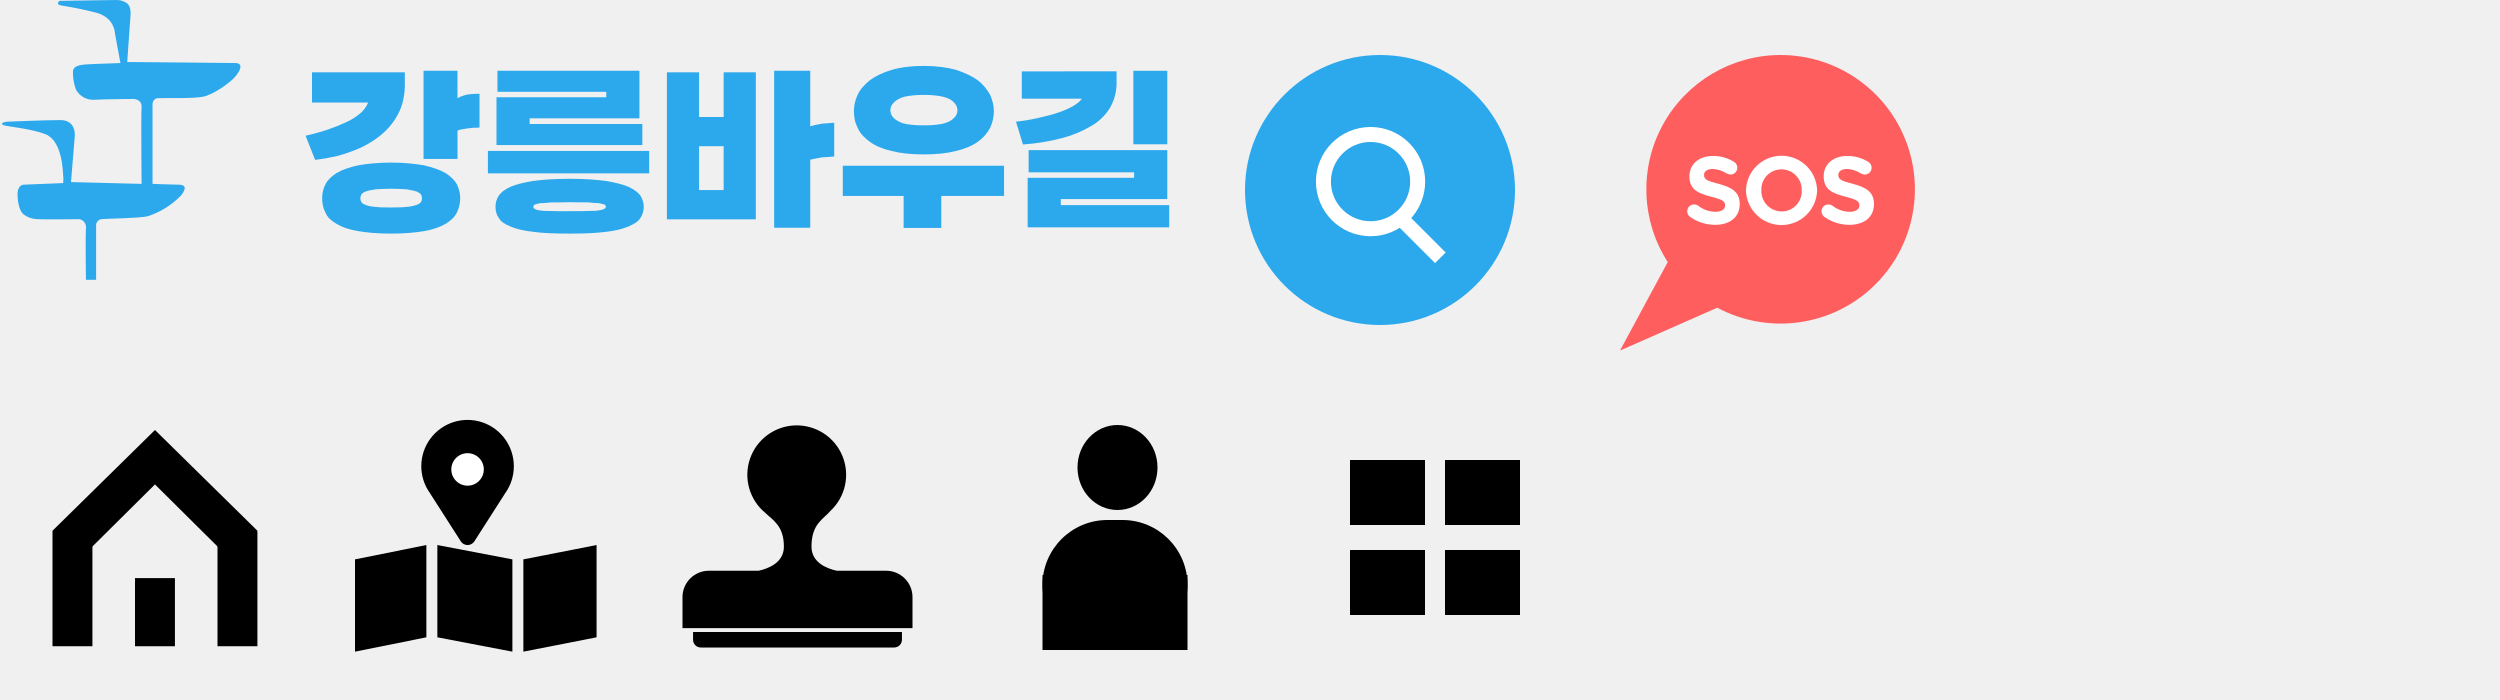
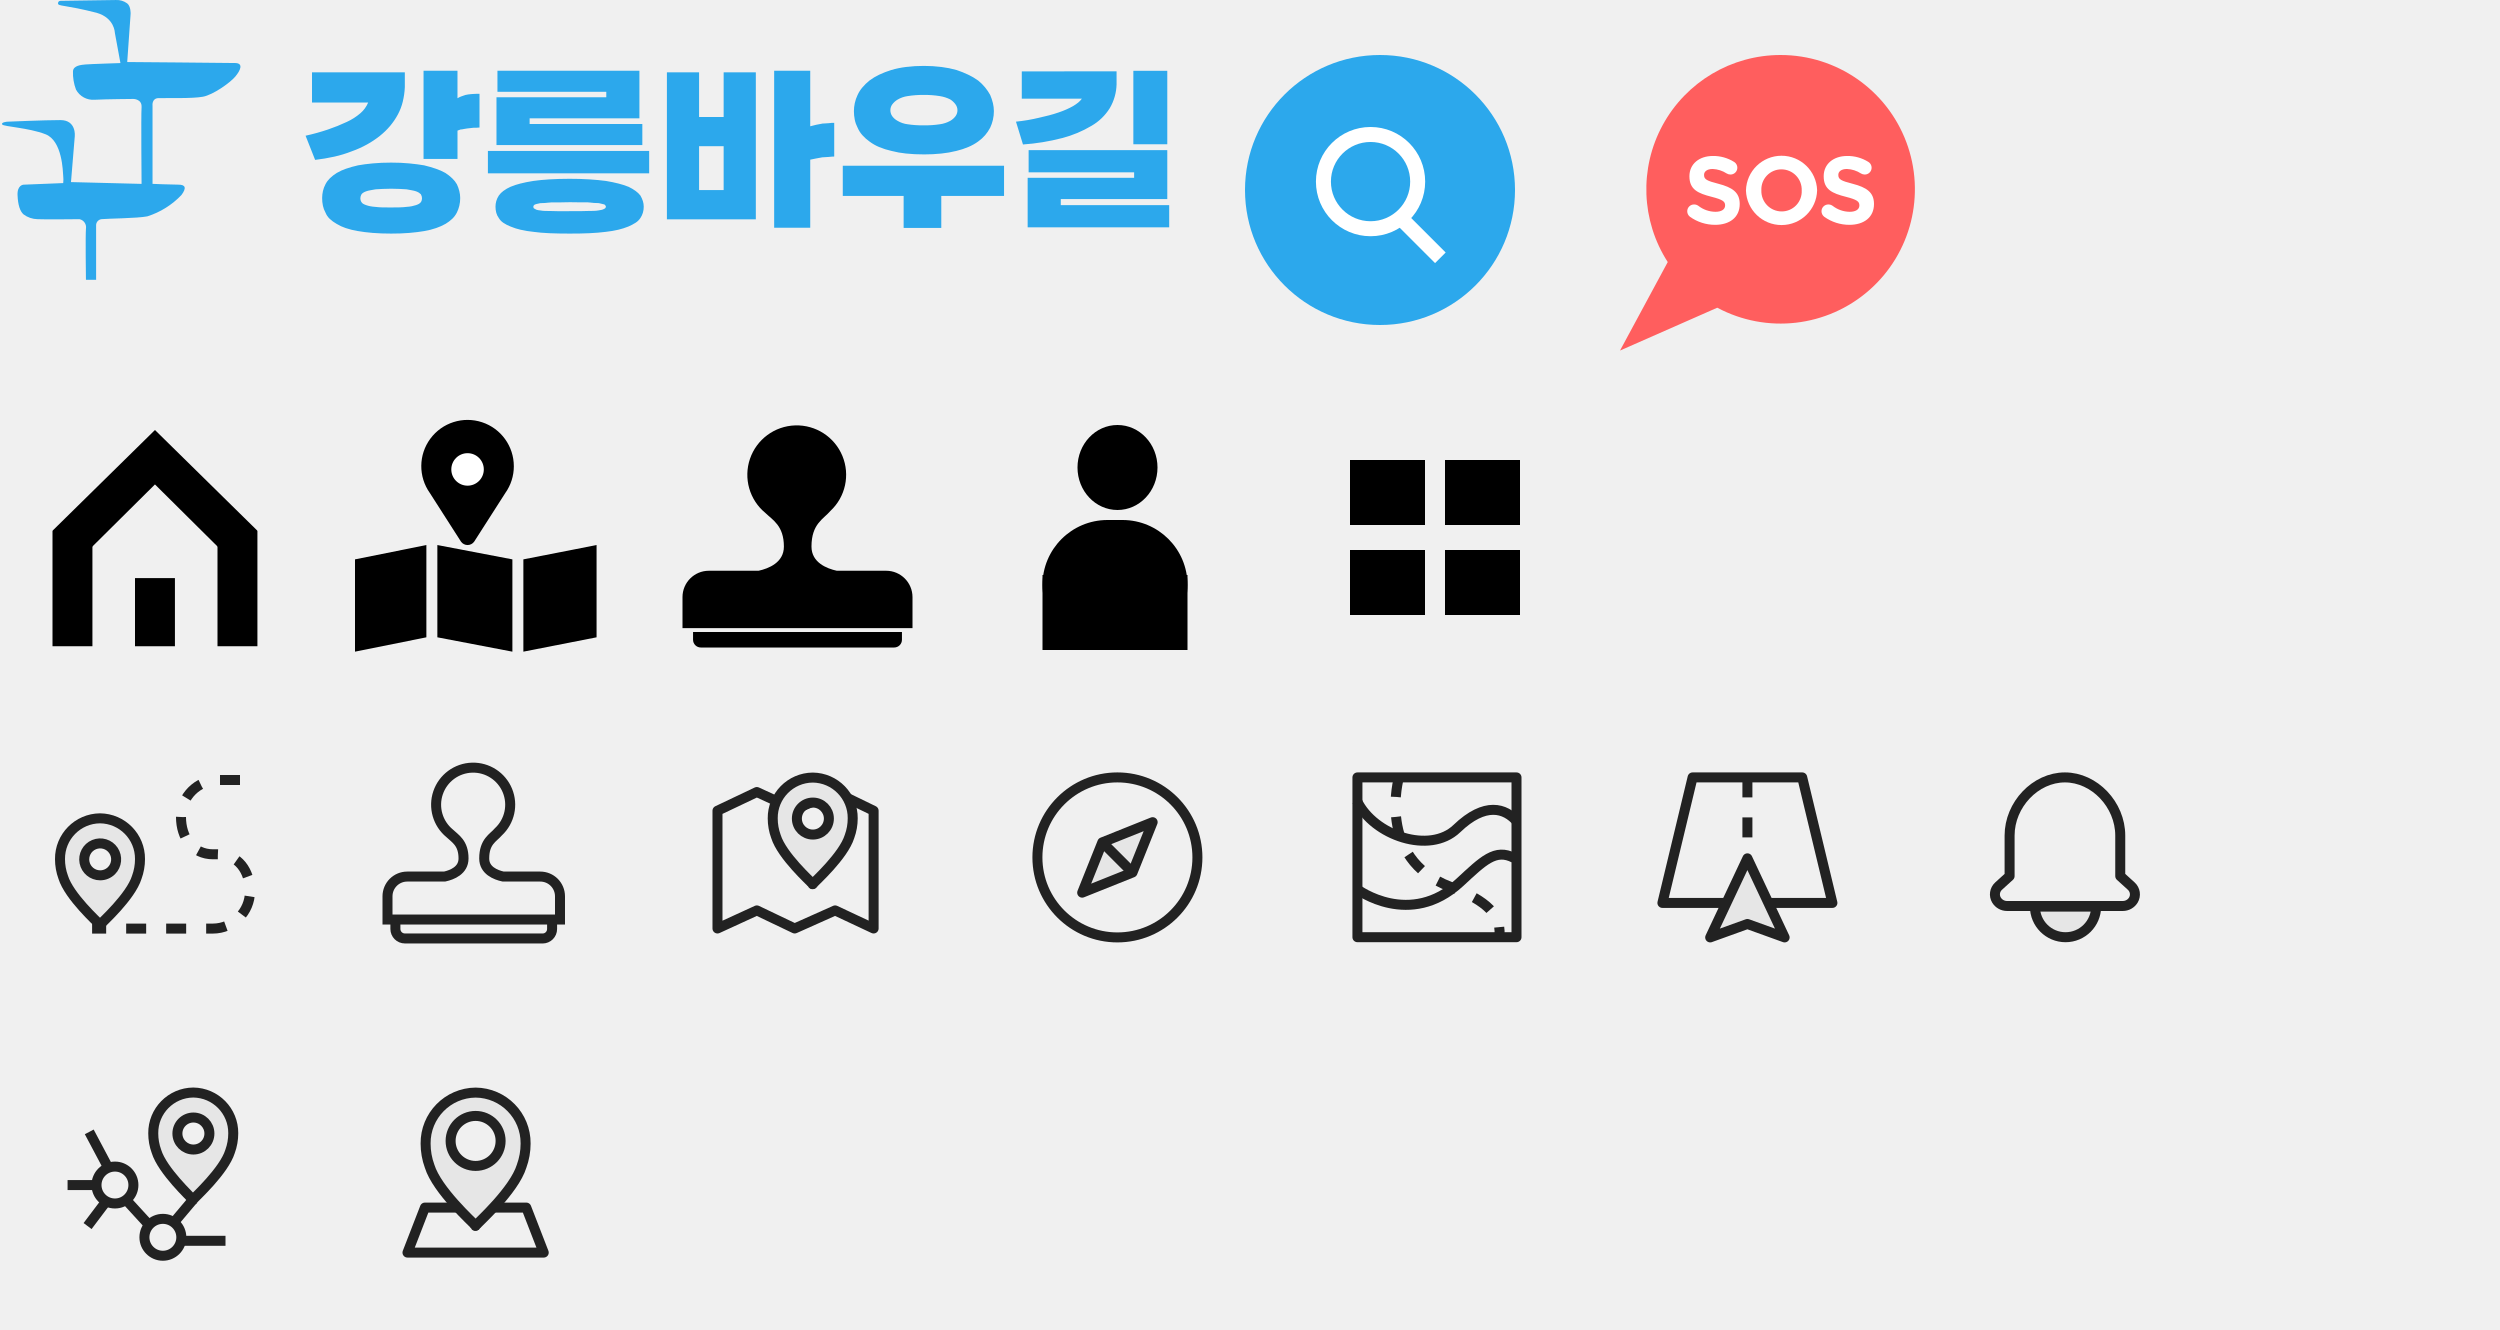
- <svg xmlns="http://www.w3.org/2000/svg" width="500" height="140" viewBox="0 0 500 140">
+ <svg xmlns="http://www.w3.org/2000/svg" width="500" height="266" viewBox="0 0 500 266">
  <defs>
-     <style>.a,.d{fill:none;}.b{fill:#fff;}.c{fill:#2ca8ec;}.d{stroke:#fff;stroke-width:3px;}.e{fill:#ff5e5e;}.f{stroke:none;}</style>
+     <clipPath id="a">
+       <rect width="29.25" height="34" fill="none" />
+     </clipPath>
+     <clipPath id="b">
+       <rect width="34.135" height="34.644" fill="none" />
+     </clipPath>
+     <clipPath id="c">
+       <rect width="36" height="34" fill="none" />
+     </clipPath>
+     <clipPath id="e">
+       <rect width="33.814" height="33.955" fill="none" />
+     </clipPath>
+     <clipPath id="f">
+       <rect width="40" height="31.718" fill="none" />
+     </clipPath>
+     <clipPath id="g">
+       <rect width="33.226" height="32.182" fill="none" />
+     </clipPath>
+     <clipPath id="h">
+       <rect width="34" height="34" fill="none" />
+     </clipPath>
  </defs>
-   <rect class="a" width="500" height="140" />
+   <rect width="500" height="140" fill="none" />
  <g transform="translate(-2)">
    <g transform="translate(73 84)">
      <path d="M23.155,164.668a9.254,9.254,0,1,0-16.8,5.34l6.236,9.739a1.617,1.617,0,0,0,2.629,0l6.236-9.739a9.2,9.2,0,0,0,1.7-5.34Z" transform="translate(8.611 -155.414)" />
-       <path class="b" d="M17.885,165.068a3.25,3.25,0,1,1-3.25-3.25A3.25,3.25,0,0,1,17.885,165.068Z" transform="translate(7.877 -155.183)" />
+       <path d="M17.885,165.068a3.25,3.25,0,1,1-3.25-3.25A3.25,3.25,0,0,1,17.885,165.068Z" transform="translate(7.877 -155.183)" fill="#fff" />
      <path d="M0-1.8,14.275-4.667V13.788L0,16.659Z" transform="translate(0 29.674)" />
      <path d="M15.007-1.8,0-4.667V13.788l15.007,2.871Z" transform="translate(16.471 29.674)" />
      <path d="M0-1.8,14.64-4.667V13.788L0,16.659Z" transform="translate(33.674 29.674)" />
    </g>
-     <rect class="a" width="62" height="62" transform="translate(66 76)" />
+     <rect width="62" height="62" transform="translate(66 76)" fill="none" />
  </g>
  <g transform="translate(10.5 86)">
    <path d="M7.321,23.955h0L0,20.146,20.492,0,40.983,20.146l-7.321,3.808L20.492,10.885,7.322,23.954Z" />
    <rect width="7.984" height="23.056" transform="translate(32.999 20.192)" />
    <rect width="7.984" height="13.628" transform="translate(16.5 29.621)" />
    <rect width="7.984" height="23.056" transform="translate(0 20.192)" />
  </g>
-   <rect class="a" width="62" height="62" transform="translate(0 76)" />
+   <rect width="62" height="62" transform="translate(0 76)" fill="none" />
  <g transform="translate(-5)">
    <g transform="translate(10728 1609)">
      <rect width="15" height="13" transform="translate(-10453 -1517)" />
      <rect width="15" height="13" transform="translate(-10453 -1499)" />
      <rect width="15" height="13" transform="translate(-10434 -1517)" />
      <rect width="15" height="13" transform="translate(-10434 -1499)" />
    </g>
-     <rect class="a" width="62" height="62" transform="translate(261 76)" />
+     <rect width="62" height="62" transform="translate(261 76)" fill="none" />
  </g>
  <g transform="translate(-3)">
    <g transform="translate(210.847 84.961)">
      <ellipse cx="8" cy="8.5" rx="8" ry="8.5" transform="translate(7.653 0.039)" />
      <rect width="29" height="26" rx="13" transform="translate(0.653 19.039)" />
      <rect width="29" height="15" transform="translate(0.653 30.039)" />
    </g>
-     <rect class="a" width="62" height="62" transform="translate(195 76)" />
+     <rect width="62" height="62" transform="translate(195 76)" fill="none" />
  </g>
  <g transform="translate(-377 -31)">
    <g transform="translate(625.807 42.018)">
-       <circle class="c" cx="27" cy="27" r="27" transform="translate(0.194 -0.018)" />
+       <circle cx="27" cy="27" r="27" transform="translate(0.194 -0.018)" fill="#2ca8ec" />
      <g transform="translate(14.378 14.378)">
-         <g class="d" transform="translate(0 0)">
-           <circle class="f" cx="10.925" cy="10.925" r="10.925" />
-           <circle class="a" cx="10.925" cy="10.925" r="9.425" />
+         <g transform="translate(0 0)" fill="none" stroke="#fff" stroke-width="3">
+           <circle cx="10.925" cy="10.925" r="10.925" stroke="none" />
+           <circle cx="10.925" cy="10.925" r="9.425" fill="none" />
        </g>
-         <path class="d" d="M-86.5-280.667l8.5,8.5" transform="translate(102.888 298.332)" />
+         <path d="M-86.5-280.667l8.5,8.5" transform="translate(102.888 298.332)" fill="none" stroke="#fff" stroke-width="3" />
      </g>
    </g>
-     <rect class="a" width="76" height="76" transform="translate(615 31)" />
+     <rect width="76" height="76" transform="translate(615 31)" fill="none" />
  </g>
  <g transform="translate(-219 -31)">
    <g transform="translate(543 42)">
-       <path class="e" d="M32.123,163.427A26.86,26.86,0,0,0,9.549,204.838L0,222.539l19.453-8.57a26.858,26.858,0,1,0,12.67-50.541" transform="translate(0 -163.427)" />
-       <path class="b" d="M131.842,361.728a1.375,1.375,0,0,1-.555-1.109,1.355,1.355,0,0,1,1.377-1.358,1.417,1.417,0,0,1,.842.268,5.646,5.646,0,0,0,3.424,1.2c1.2,0,1.932-.478,1.932-1.262v-.038c0-.746-.459-1.128-2.7-1.7-2.7-.689-4.437-1.435-4.437-4.093V353.6c0-2.429,1.951-4.036,4.686-4.036a7.772,7.772,0,0,1,4.246,1.186,1.363,1.363,0,0,1-.727,2.525,1.414,1.414,0,0,1-.746-.21,5.571,5.571,0,0,0-2.812-.9c-1.129,0-1.721.517-1.721,1.167v.038c0,.88.574,1.167,2.888,1.76,2.716.708,4.246,1.683,4.246,4.017v.038c0,2.659-2.027,4.151-4.916,4.151a8.642,8.642,0,0,1-5.03-1.607" transform="translate(-117.841 -329.369)" />
-       <path class="b" d="M205.255,356.285v-.038a7.118,7.118,0,0,1,14.23-.038v.038a7.118,7.118,0,0,1-14.23.038m11.151,0v-.038a4.067,4.067,0,0,0-4.055-4.208,4,4,0,0,0-4.017,4.169v.038a4.068,4.068,0,0,0,4.055,4.208,4,4,0,0,0,4.017-4.17" transform="translate(-180.062 -329.167)" />
-       <path class="b" d="M300.935,361.728a1.375,1.375,0,0,1-.555-1.109,1.355,1.355,0,0,1,1.377-1.358,1.417,1.417,0,0,1,.842.268,5.646,5.646,0,0,0,3.424,1.2c1.2,0,1.932-.478,1.932-1.262v-.038c0-.746-.459-1.128-2.7-1.7-2.7-.689-4.437-1.435-4.437-4.093V353.6c0-2.429,1.951-4.036,4.686-4.036a7.773,7.773,0,0,1,4.246,1.186,1.363,1.363,0,0,1-.727,2.525,1.414,1.414,0,0,1-.746-.21,5.571,5.571,0,0,0-2.812-.9c-1.128,0-1.721.517-1.721,1.167v.038c0,.88.574,1.167,2.888,1.76,2.716.708,4.246,1.683,4.246,4.017v.038c0,2.659-2.027,4.151-4.916,4.151a8.642,8.642,0,0,1-5.03-1.607" transform="translate(-260.08 -329.369)" />
+       <path d="M32.123,163.427A26.86,26.86,0,0,0,9.549,204.838L0,222.539l19.453-8.57a26.858,26.858,0,1,0,12.67-50.541" transform="translate(0 -163.427)" fill="#ff5e5e" />
+       <path d="M131.842,361.728a1.375,1.375,0,0,1-.555-1.109,1.355,1.355,0,0,1,1.377-1.358,1.417,1.417,0,0,1,.842.268,5.646,5.646,0,0,0,3.424,1.2c1.2,0,1.932-.478,1.932-1.262v-.038c0-.746-.459-1.128-2.7-1.7-2.7-.689-4.437-1.435-4.437-4.093V353.6c0-2.429,1.951-4.036,4.686-4.036a7.772,7.772,0,0,1,4.246,1.186,1.363,1.363,0,0,1-.727,2.525,1.414,1.414,0,0,1-.746-.21,5.571,5.571,0,0,0-2.812-.9c-1.129,0-1.721.517-1.721,1.167v.038c0,.88.574,1.167,2.888,1.76,2.716.708,4.246,1.683,4.246,4.017v.038c0,2.659-2.027,4.151-4.916,4.151a8.642,8.642,0,0,1-5.03-1.607" transform="translate(-117.841 -329.369)" fill="#fff" />
+       <path d="M205.255,356.285v-.038a7.118,7.118,0,0,1,14.23-.038v.038a7.118,7.118,0,0,1-14.23.038m11.151,0v-.038a4.067,4.067,0,0,0-4.055-4.208,4,4,0,0,0-4.017,4.169v.038a4.068,4.068,0,0,0,4.055,4.208,4,4,0,0,0,4.017-4.17" transform="translate(-180.062 -329.167)" fill="#fff" />
+       <path d="M300.935,361.728a1.375,1.375,0,0,1-.555-1.109,1.355,1.355,0,0,1,1.377-1.358,1.417,1.417,0,0,1,.842.268,5.646,5.646,0,0,0,3.424,1.2c1.2,0,1.932-.478,1.932-1.262v-.038c0-.746-.459-1.128-2.7-1.7-2.7-.689-4.437-1.435-4.437-4.093V353.6c0-2.429,1.951-4.036,4.686-4.036a7.773,7.773,0,0,1,4.246,1.186,1.363,1.363,0,0,1-.727,2.525,1.414,1.414,0,0,1-.746-.21,5.571,5.571,0,0,0-2.812-.9c-1.128,0-1.721.517-1.721,1.167v.038c0,.88.574,1.167,2.888,1.76,2.716.708,4.246,1.683,4.246,4.017v.038c0,2.659-2.027,4.151-4.916,4.151a8.642,8.642,0,0,1-5.03-1.607" transform="translate(-260.08 -329.369)" fill="#fff" />
    </g>
-     <rect class="a" width="76" height="76" transform="translate(535 31)" />
+     <rect width="76" height="76" transform="translate(535 31)" fill="none" />
  </g>
  <g transform="translate(-2)">
    <path d="M3.659,44.5A1.549,1.549,0,0,1,2.11,42.946V41.4H43.89v1.549A1.549,1.549,0,0,1,42.341,44.5ZM0,40.621v-6.2A5.271,5.271,0,0,1,5.271,29.15h9.946c1.982-.435,5.062-1.625,5.062-4.828,0-4.19-2.246-5.311-3.7-6.728a9.881,9.881,0,1,1,13-.405c-1.384,1.64-3.782,2.553-3.782,7.133,0,3.2,3.08,4.394,5.062,4.828h9.873A5.272,5.272,0,0,1,46,34.42v6.2Z" transform="translate(138.5 85)" />
-     <rect class="a" width="62" height="62" transform="translate(130 76)" />
+     <rect width="62" height="62" transform="translate(130 76)" fill="none" />
  </g>
-   <rect class="a" width="236" height="56" />
+   <rect width="236" height="56" fill="none" />
  <g transform="translate(-133.744 -440.257)">
-     <path class="c" d="M2486.12,4694.6c0,.6,1.355.239,7.736,1.875,3.589,1.037,3.629,3.988,3.629,3.988l1.116,6.062s-6.141.2-6.978.278-2.432.2-2.512,1.355a9.553,9.553,0,0,0,.6,3.67,3.887,3.887,0,0,0,3.749,2.034c2.352-.121,7.735-.16,7.735-.16s1.755,0,1.635,1.675,0,15.312,0,15.312l-14.116-.359.758-9.172s.358-3.229-2.872-3.229-10.447.319-10.567.319-1.355.118-1.077.559,5.264.637,8.654,1.953,3.47,7.417,3.549,8.334a6.66,6.66,0,0,1,0,1.436l-7.935.319s-1.276.04-1.2,2.073.519,3.27,1.2,3.868a4.775,4.775,0,0,0,2.791.958c1.077.081,8.414,0,8.414,0a1.664,1.664,0,0,1,1.276,1.915c-.12,1.674,0,10.208,0,10.208h2.034V4738.9a1.227,1.227,0,0,1,1.116-1.158c1.077-.121,7.138-.159,9.132-.559a16.187,16.187,0,0,0,6.819-4.267c1.037-1.4.838-2.073-.6-2.073s-5.184-.159-5.184-.159v-15.632s-.2-1.476,1.2-1.517,6.819.121,8.892-.279,5.424-2.791,6.46-4.026,1.675-2.672,0-2.711-21.614-.2-21.614-.2l.678-9.609s.08-1.516-.678-2.114a3.49,3.49,0,0,0-2.273-.679c-.677,0-10.926.16-10.926.16S2486.12,4694,2486.12,4694.6Z" transform="translate(-2340.772 -4253.656)" />
-     <path class="c" d="M20.709-31.278v3a15.228,15.228,0,0,1-.41,2.866,10.823,10.823,0,0,1-.955,2.516,13.419,13.419,0,0,1-1.56,2.32,14.445,14.445,0,0,1-2.067,2.009,18.459,18.459,0,0,1-2.574,1.716A20.334,20.334,0,0,1,10.1-15.483a23.418,23.418,0,0,1-3.51,1.073,37.765,37.765,0,0,1-3.822.644L.858-18.6a42.041,42.041,0,0,0,4.5-1.248,35.4,35.4,0,0,0,3.764-1.521,11.457,11.457,0,0,0,2.711-1.736,5.67,5.67,0,0,0,1.54-2.125H2.145v-6.045Zm14.937,4.29v6.747a1.8,1.8,0,0,0-.253.02,2.071,2.071,0,0,1-.292.02h-.585l-.7.078q-.351.039-.663.078-.2.039-.37.058a2.51,2.51,0,0,0-.332.059,2.631,2.631,0,0,1-.312.059,2.236,2.236,0,0,1-.273.02q-.234.078-.37.136t-.253.1v5.655H24.453V-31.59h6.786v5.5a4.418,4.418,0,0,1,.7-.351q.39-.156.9-.312a8.649,8.649,0,0,1,1.209-.175Q34.749-26.988,35.646-26.988ZM17.979-4.251q.936,0,1.7-.019t1.385-.1A7.705,7.705,0,0,0,22.113-4.5a7.364,7.364,0,0,0,.819-.215,3.144,3.144,0,0,0,.585-.253,1.389,1.389,0,0,0,.39-.332,1.087,1.087,0,0,0,.175-.37,1.7,1.7,0,0,0,.059-.449,1.351,1.351,0,0,0-.059-.39,1.72,1.72,0,0,0-.175-.39,2.556,2.556,0,0,0-.39-.312,2.456,2.456,0,0,0-.585-.273,5.436,5.436,0,0,0-.819-.2q-.468-.078-1.053-.195-.624-.039-1.385-.078T17.979-8Q17-8,16.224-7.956t-1.365.078q-.624.117-1.092.195a4.248,4.248,0,0,0-.78.2,2.456,2.456,0,0,0-.585.273,1.416,1.416,0,0,0-.351.312,1.72,1.72,0,0,0-.175.39,1.351,1.351,0,0,0-.059.39,1.7,1.7,0,0,0,.059.449,1.087,1.087,0,0,0,.175.37.962.962,0,0,0,.351.332,3.144,3.144,0,0,0,.585.253,5.4,5.4,0,0,0,.78.215,7.8,7.8,0,0,0,1.092.136,12.907,12.907,0,0,0,1.365.1Q17-4.251,17.979-4.251Zm0,5.226q-2.028,0-3.7-.137T11.31.468a15.529,15.529,0,0,1-2.437-.6A8.76,8.76,0,0,1,7.059-.975,6.935,6.935,0,0,1,5.674-1.989a3.468,3.468,0,0,1-.838-1.248,4.794,4.794,0,0,1-.507-1.346,7.279,7.279,0,0,1-.156-1.54,6.454,6.454,0,0,1,.156-1.4,5.422,5.422,0,0,1,.507-1.365,4.6,4.6,0,0,1,.877-1.189A7.62,7.62,0,0,1,7.1-11.154a10.044,10.044,0,0,1,1.833-.839,22.323,22.323,0,0,1,2.418-.683q1.287-.234,2.964-.39t3.666-.156q1.95,0,3.588.156t3,.39q1.287.312,2.359.683a11.156,11.156,0,0,1,1.892.839,9.062,9.062,0,0,1,1.365,1.073,5.227,5.227,0,0,1,.936,1.189,7.433,7.433,0,0,1,.487,1.365,5.77,5.77,0,0,1,.176,1.4,6.5,6.5,0,0,1-.176,1.54,6.357,6.357,0,0,1-.487,1.346,4.553,4.553,0,0,1-.917,1.248A7.43,7.43,0,0,1,28.86-.975a11.4,11.4,0,0,1-1.872.839,15.315,15.315,0,0,1-2.34.6Q23.283.7,21.626.839T17.979.975Zm51.6-12.051H37.323v-4.485H69.576ZM53.664.975Q51.441.975,49.647.9t-3.2-.273A20.289,20.289,0,0,1,43.836.2a12.341,12.341,0,0,1-1.95-.624A7.117,7.117,0,0,1,40.4-1.19a2.97,2.97,0,0,1-.9-.956A3.067,3.067,0,0,1,39-3.178a4.607,4.607,0,0,1-.156-1.229A4.1,4.1,0,0,1,39-5.538a4.115,4.115,0,0,1,.507-1.092,3.947,3.947,0,0,1,.9-.917,7.413,7.413,0,0,1,1.443-.838,13.707,13.707,0,0,1,1.95-.644q1.131-.292,2.613-.526,1.4-.2,3.218-.312t4.036-.117q2.145,0,3.958.117t3.3.312q1.4.234,2.535.526a15.607,15.607,0,0,1,1.989.644,8.57,8.57,0,0,1,1.424.838,4.629,4.629,0,0,1,.955.917,5.75,5.75,0,0,1,.488,1.092,3.674,3.674,0,0,1,.175,1.131,4.126,4.126,0,0,1-.175,1.229,3.976,3.976,0,0,1-.488,1.033,3.261,3.261,0,0,1-.975.956A9.324,9.324,0,0,1,65.4-.429,13.89,13.89,0,0,1,63.414.2a20.512,20.512,0,0,1-2.535.429Q59.4.819,57.6.9T53.664.975Zm0-4.485h2.008q.916,0,1.618-.039.7,0,1.248-.02a6.86,6.86,0,0,0,.975-.1,3.819,3.819,0,0,0,.624-.117,1.95,1.95,0,0,0,.468-.2.48.48,0,0,0,.215-.156.414.414,0,0,0,.1-.273.336.336,0,0,0-.078-.215,2.659,2.659,0,0,0-.2-.214q-.2-.039-.468-.117t-.663-.156q-.234,0-.468-.019t-.507-.019q-.273-.039-.565-.059t-.644-.058H55.653q-.429,0-.936-.02T53.664-5.3q-.585,0-1.092.019t-.975.02H50q-.39.039-.7.058t-.585.059q-.312,0-.546.019t-.39.019q-.429.078-.7.156t-.39.117a.826.826,0,0,0-.215.214.409.409,0,0,0-.058.215.6.6,0,0,0,.058.273.334.334,0,0,0,.254.156.893.893,0,0,0,.37.2,3.479,3.479,0,0,0,.683.117,6.031,6.031,0,0,0,.955.1q.566.02,1.268.02.7.039,1.6.039ZM39.039-26.286H61v-1.092H39.234V-31.59H67.626v9.516H45.669v1.131H68.211v4.212H39.039Zm45.435-4.992h6.435V-1.872H73.125V-31.278H79.56v8.931h4.914ZM79.56-16.5v8.775h4.914V-16.5Zm27.027-4.68v6.747q-.234,0-.507.019t-.585.058a5.026,5.026,0,0,0-.624.039,5.351,5.351,0,0,1-.663.039q-.663.117-1.267.234t-1.151.234V-.2H94.575v-31.4h7.215v11.115q.546-.156,1.151-.292t1.306-.253a5.839,5.839,0,0,0,.683-.039,5.211,5.211,0,0,1,.6-.039q.312-.039.566-.059T106.587-21.177Zm17.94,6.318a33.827,33.827,0,0,1-3.588-.175,18.778,18.778,0,0,1-2.925-.527,14.37,14.37,0,0,1-2.457-.78,8.963,8.963,0,0,1-1.911-1.092,8.452,8.452,0,0,1-1.424-1.267,5.551,5.551,0,0,1-.956-1.5,6.022,6.022,0,0,1-.565-1.58,8.451,8.451,0,0,1-.175-1.736,7.621,7.621,0,0,1,.175-1.6,7.427,7.427,0,0,1,.565-1.638,6.484,6.484,0,0,1,.956-1.5,10.311,10.311,0,0,1,1.424-1.384,11.1,11.1,0,0,1,1.911-1.151,18.3,18.3,0,0,1,2.457-.955,18.345,18.345,0,0,1,2.925-.6,27.737,27.737,0,0,1,3.588-.215,27.076,27.076,0,0,1,3.51.215,20.766,20.766,0,0,1,3,.6,20.149,20.149,0,0,1,2.379.955,12.645,12.645,0,0,1,1.95,1.151,9.455,9.455,0,0,1,1.4,1.384,10.15,10.15,0,0,1,1.014,1.5,10.089,10.089,0,0,1,.546,1.638,6.892,6.892,0,0,1,.195,1.6,7.638,7.638,0,0,1-.195,1.736,7.811,7.811,0,0,1-.546,1.58,8.005,8.005,0,0,1-1.014,1.5,7.828,7.828,0,0,1-1.4,1.267,10,10,0,0,1-1.95,1.092,15.012,15.012,0,0,1-2.379.78,21.12,21.12,0,0,1-3,.527A33.019,33.019,0,0,1,124.527-14.859Zm0-5.811a20.011,20.011,0,0,0,3.178-.215,5.952,5.952,0,0,0,2.086-.682,3.54,3.54,0,0,0,1.073-.955,2.017,2.017,0,0,0,.37-1.19,1.988,1.988,0,0,0-.37-1.131,3.85,3.85,0,0,0-1.073-1.014,6.914,6.914,0,0,0-2.086-.663,18.375,18.375,0,0,0-3.178-.234,18.929,18.929,0,0,0-3.257.234,5.366,5.366,0,0,0-2.008.7,3.58,3.58,0,0,0-1.092.995,1.971,1.971,0,0,0-.351,1.111,2.1,2.1,0,0,0,.351,1.19,3.21,3.21,0,0,0,1.092.955,5.165,5.165,0,0,0,2.008.682A20.615,20.615,0,0,0,124.527-20.67ZM120.471-.156v-6.4H108.3V-12.6h32.253v6.045H128v6.4Zm42.588-31.317v2.613a9.879,9.879,0,0,1-1.365,4.758,10.455,10.455,0,0,1-3.627,3.51,22.336,22.336,0,0,1-5.869,2.457,42.546,42.546,0,0,1-7.859,1.287l-1.4-4.563q1.17-.117,2.32-.312t2.281-.468q1.053-.234,2.028-.488t1.872-.566q.819-.273,1.56-.6t1.365-.682a8.552,8.552,0,0,0,1.014-.7,4.194,4.194,0,0,0,.741-.78H144.1v-5.46Zm3.354,14.586v-14.7H173.2v14.7Zm-21.138,6.708h21.294v-1.092h-21.1v-4.446H173.2v9.789H151.9v1.209h21.684V-.273H145.275Z" transform="translate(194 486)" />
+     <path d="M2486.12,4694.6c0,.6,1.355.239,7.736,1.875,3.589,1.037,3.629,3.988,3.629,3.988l1.116,6.062s-6.141.2-6.978.278-2.432.2-2.512,1.355a9.553,9.553,0,0,0,.6,3.67,3.887,3.887,0,0,0,3.749,2.034c2.352-.121,7.735-.16,7.735-.16s1.755,0,1.635,1.675,0,15.312,0,15.312l-14.116-.359.758-9.172s.358-3.229-2.872-3.229-10.447.319-10.567.319-1.355.118-1.077.559,5.264.637,8.654,1.953,3.47,7.417,3.549,8.334a6.66,6.66,0,0,1,0,1.436l-7.935.319s-1.276.04-1.2,2.073.519,3.27,1.2,3.868a4.775,4.775,0,0,0,2.791.958c1.077.081,8.414,0,8.414,0a1.664,1.664,0,0,1,1.276,1.915c-.12,1.674,0,10.208,0,10.208h2.034V4738.9a1.227,1.227,0,0,1,1.116-1.158c1.077-.121,7.138-.159,9.132-.559a16.187,16.187,0,0,0,6.819-4.267c1.037-1.4.838-2.073-.6-2.073s-5.184-.159-5.184-.159v-15.632s-.2-1.476,1.2-1.517,6.819.121,8.892-.279,5.424-2.791,6.46-4.026,1.675-2.672,0-2.711-21.614-.2-21.614-.2l.678-9.609s.08-1.516-.678-2.114a3.49,3.49,0,0,0-2.273-.679c-.677,0-10.926.16-10.926.16S2486.12,4694,2486.12,4694.6Z" transform="translate(-2340.772 -4253.656)" fill="#2ca8ec" />
+     <path d="M20.709-31.278v3a15.228,15.228,0,0,1-.41,2.866,10.823,10.823,0,0,1-.955,2.516,13.419,13.419,0,0,1-1.56,2.32,14.445,14.445,0,0,1-2.067,2.009,18.459,18.459,0,0,1-2.574,1.716A20.334,20.334,0,0,1,10.1-15.483a23.418,23.418,0,0,1-3.51,1.073,37.765,37.765,0,0,1-3.822.644L.858-18.6a42.041,42.041,0,0,0,4.5-1.248,35.4,35.4,0,0,0,3.764-1.521,11.457,11.457,0,0,0,2.711-1.736,5.67,5.67,0,0,0,1.54-2.125H2.145v-6.045Zm14.937,4.29v6.747a1.8,1.8,0,0,0-.253.02,2.071,2.071,0,0,1-.292.02h-.585l-.7.078q-.351.039-.663.078-.2.039-.37.058a2.51,2.51,0,0,0-.332.059,2.631,2.631,0,0,1-.312.059,2.236,2.236,0,0,1-.273.02q-.234.078-.37.136t-.253.1v5.655H24.453V-31.59h6.786v5.5a4.418,4.418,0,0,1,.7-.351q.39-.156.9-.312a8.649,8.649,0,0,1,1.209-.175Q34.749-26.988,35.646-26.988ZM17.979-4.251q.936,0,1.7-.019t1.385-.1A7.705,7.705,0,0,0,22.113-4.5a7.364,7.364,0,0,0,.819-.215,3.144,3.144,0,0,0,.585-.253,1.389,1.389,0,0,0,.39-.332,1.087,1.087,0,0,0,.175-.37,1.7,1.7,0,0,0,.059-.449,1.351,1.351,0,0,0-.059-.39,1.72,1.72,0,0,0-.175-.39,2.556,2.556,0,0,0-.39-.312,2.456,2.456,0,0,0-.585-.273,5.436,5.436,0,0,0-.819-.2q-.468-.078-1.053-.195-.624-.039-1.385-.078T17.979-8Q17-8,16.224-7.956t-1.365.078q-.624.117-1.092.195a4.248,4.248,0,0,0-.78.2,2.456,2.456,0,0,0-.585.273,1.416,1.416,0,0,0-.351.312,1.72,1.72,0,0,0-.175.39,1.351,1.351,0,0,0-.059.39,1.7,1.7,0,0,0,.059.449,1.087,1.087,0,0,0,.175.37.962.962,0,0,0,.351.332,3.144,3.144,0,0,0,.585.253,5.4,5.4,0,0,0,.78.215,7.8,7.8,0,0,0,1.092.136,12.907,12.907,0,0,0,1.365.1Q17-4.251,17.979-4.251Zm0,5.226q-2.028,0-3.7-.137T11.31.468a15.529,15.529,0,0,1-2.437-.6A8.76,8.76,0,0,1,7.059-.975,6.935,6.935,0,0,1,5.674-1.989a3.468,3.468,0,0,1-.838-1.248,4.794,4.794,0,0,1-.507-1.346,7.279,7.279,0,0,1-.156-1.54,6.454,6.454,0,0,1,.156-1.4,5.422,5.422,0,0,1,.507-1.365,4.6,4.6,0,0,1,.877-1.189A7.62,7.62,0,0,1,7.1-11.154a10.044,10.044,0,0,1,1.833-.839,22.323,22.323,0,0,1,2.418-.683q1.287-.234,2.964-.39t3.666-.156q1.95,0,3.588.156t3,.39q1.287.312,2.359.683a11.156,11.156,0,0,1,1.892.839,9.062,9.062,0,0,1,1.365,1.073,5.227,5.227,0,0,1,.936,1.189,7.433,7.433,0,0,1,.487,1.365,5.77,5.77,0,0,1,.176,1.4,6.5,6.5,0,0,1-.176,1.54,6.357,6.357,0,0,1-.487,1.346,4.553,4.553,0,0,1-.917,1.248A7.43,7.43,0,0,1,28.86-.975a11.4,11.4,0,0,1-1.872.839,15.315,15.315,0,0,1-2.34.6Q23.283.7,21.626.839T17.979.975Zm51.6-12.051H37.323v-4.485H69.576ZM53.664.975Q51.441.975,49.647.9t-3.2-.273A20.289,20.289,0,0,1,43.836.2a12.341,12.341,0,0,1-1.95-.624A7.117,7.117,0,0,1,40.4-1.19a2.97,2.97,0,0,1-.9-.956A3.067,3.067,0,0,1,39-3.178a4.607,4.607,0,0,1-.156-1.229A4.1,4.1,0,0,1,39-5.538a4.115,4.115,0,0,1,.507-1.092,3.947,3.947,0,0,1,.9-.917,7.413,7.413,0,0,1,1.443-.838,13.707,13.707,0,0,1,1.95-.644q1.131-.292,2.613-.526,1.4-.2,3.218-.312t4.036-.117q2.145,0,3.958.117t3.3.312q1.4.234,2.535.526a15.607,15.607,0,0,1,1.989.644,8.57,8.57,0,0,1,1.424.838,4.629,4.629,0,0,1,.955.917,5.75,5.75,0,0,1,.488,1.092,3.674,3.674,0,0,1,.175,1.131,4.126,4.126,0,0,1-.175,1.229,3.976,3.976,0,0,1-.488,1.033,3.261,3.261,0,0,1-.975.956A9.324,9.324,0,0,1,65.4-.429,13.89,13.89,0,0,1,63.414.2a20.512,20.512,0,0,1-2.535.429Q59.4.819,57.6.9T53.664.975Zm0-4.485h2.008q.916,0,1.618-.039.7,0,1.248-.02a6.86,6.86,0,0,0,.975-.1,3.819,3.819,0,0,0,.624-.117,1.95,1.95,0,0,0,.468-.2.48.48,0,0,0,.215-.156.414.414,0,0,0,.1-.273.336.336,0,0,0-.078-.215,2.659,2.659,0,0,0-.2-.214q-.2-.039-.468-.117t-.663-.156q-.234,0-.468-.019t-.507-.019q-.273-.039-.565-.059t-.644-.058H55.653q-.429,0-.936-.02T53.664-5.3q-.585,0-1.092.019t-.975.02H50q-.39.039-.7.058t-.585.059q-.312,0-.546.019t-.39.019q-.429.078-.7.156t-.39.117a.826.826,0,0,0-.215.214.409.409,0,0,0-.058.215.6.6,0,0,0,.058.273.334.334,0,0,0,.254.156.893.893,0,0,0,.37.2,3.479,3.479,0,0,0,.683.117,6.031,6.031,0,0,0,.955.1q.566.02,1.268.02.7.039,1.6.039ZM39.039-26.286H61v-1.092H39.234V-31.59H67.626v9.516H45.669v1.131H68.211v4.212H39.039Zm45.435-4.992h6.435V-1.872H73.125V-31.278H79.56v8.931h4.914ZM79.56-16.5v8.775h4.914V-16.5Zm27.027-4.68v6.747q-.234,0-.507.019t-.585.058a5.026,5.026,0,0,0-.624.039,5.351,5.351,0,0,1-.663.039q-.663.117-1.267.234t-1.151.234V-.2H94.575v-31.4h7.215v11.115q.546-.156,1.151-.292t1.306-.253a5.839,5.839,0,0,0,.683-.039,5.211,5.211,0,0,1,.6-.039q.312-.039.566-.059T106.587-21.177Zm17.94,6.318a33.827,33.827,0,0,1-3.588-.175,18.778,18.778,0,0,1-2.925-.527,14.37,14.37,0,0,1-2.457-.78,8.963,8.963,0,0,1-1.911-1.092,8.452,8.452,0,0,1-1.424-1.267,5.551,5.551,0,0,1-.956-1.5,6.022,6.022,0,0,1-.565-1.58,8.451,8.451,0,0,1-.175-1.736,7.621,7.621,0,0,1,.175-1.6,7.427,7.427,0,0,1,.565-1.638,6.484,6.484,0,0,1,.956-1.5,10.311,10.311,0,0,1,1.424-1.384,11.1,11.1,0,0,1,1.911-1.151,18.3,18.3,0,0,1,2.457-.955,18.345,18.345,0,0,1,2.925-.6,27.737,27.737,0,0,1,3.588-.215,27.076,27.076,0,0,1,3.51.215,20.766,20.766,0,0,1,3,.6,20.149,20.149,0,0,1,2.379.955,12.645,12.645,0,0,1,1.95,1.151,9.455,9.455,0,0,1,1.4,1.384,10.15,10.15,0,0,1,1.014,1.5,10.089,10.089,0,0,1,.546,1.638,6.892,6.892,0,0,1,.195,1.6,7.638,7.638,0,0,1-.195,1.736,7.811,7.811,0,0,1-.546,1.58,8.005,8.005,0,0,1-1.014,1.5,7.828,7.828,0,0,1-1.4,1.267,10,10,0,0,1-1.95,1.092,15.012,15.012,0,0,1-2.379.78,21.12,21.12,0,0,1-3,.527A33.019,33.019,0,0,1,124.527-14.859Zm0-5.811a20.011,20.011,0,0,0,3.178-.215,5.952,5.952,0,0,0,2.086-.682,3.54,3.54,0,0,0,1.073-.955,2.017,2.017,0,0,0,.37-1.19,1.988,1.988,0,0,0-.37-1.131,3.85,3.85,0,0,0-1.073-1.014,6.914,6.914,0,0,0-2.086-.663,18.375,18.375,0,0,0-3.178-.234,18.929,18.929,0,0,0-3.257.234,5.366,5.366,0,0,0-2.008.7,3.58,3.58,0,0,0-1.092.995,1.971,1.971,0,0,0-.351,1.111,2.1,2.1,0,0,0,.351,1.19,3.21,3.21,0,0,0,1.092.955,5.165,5.165,0,0,0,2.008.682A20.615,20.615,0,0,0,124.527-20.67ZM120.471-.156v-6.4H108.3V-12.6h32.253v6.045H128v6.4Zm42.588-31.317v2.613a9.879,9.879,0,0,1-1.365,4.758,10.455,10.455,0,0,1-3.627,3.51,22.336,22.336,0,0,1-5.869,2.457,42.546,42.546,0,0,1-7.859,1.287l-1.4-4.563q1.17-.117,2.32-.312t2.281-.468q1.053-.234,2.028-.488t1.872-.566q.819-.273,1.56-.6t1.365-.682a8.552,8.552,0,0,0,1.014-.7,4.194,4.194,0,0,0,.741-.78H144.1v-5.46Zm3.354,14.586v-14.7H173.2v14.7Zm-21.138,6.708h21.294v-1.092h-21.1v-4.446H173.2v9.789H151.9v1.209h21.684V-.273H145.275Z" transform="translate(194 486)" fill="#2ca8ec" />
+   </g>
+   <g transform="translate(-197 -918)">
+     <g transform="translate(277.496 1135.517)" clip-path="url(#a)">
+       <path d="M14.625,27.643c.064.041.058.023,0-.041-.059.064-.065.083,0,.041" fill="#e6e6e6" />
+       <path d="M14.625,27.643c.064.041.058.023,0-.041C14.566,27.666,14.56,27.685,14.625,27.643Z" fill="none" stroke="#222" stroke-linejoin="round" stroke-width="2" />
+       <path d="M14.625,1a10.1,10.1,0,0,0-10,10.2,13.141,13.141,0,0,0,.8,4.527C6.909,20.509,14,26.916,14.625,27.6c.623-.688,7.707-7.088,9.191-11.855a13.153,13.153,0,0,0,.809-4.551,10.1,10.1,0,0,0-10-10.2m0,14.669a5,5,0,1,1,5-5,5,5,0,0,1-5,5" fill="#e6e6e6" />
+       <path d="M14.625,1a10.1,10.1,0,0,0-10,10.2,13.141,13.141,0,0,0,.8,4.527C6.909,20.509,14,26.916,14.625,27.6c.623-.688,7.707-7.088,9.191-11.855a13.153,13.153,0,0,0,.809-4.551A10.1,10.1,0,0,0,14.625,1Zm0,14.669a5,5,0,1,1,5-5,5,5,0,0,1-5,5Z" fill="none" stroke="#222" stroke-linejoin="round" stroke-width="2" />
+       <path d="M18.385,24h6.377l3.488,9H1l3.488-9h6.6" fill="none" stroke="#222" stroke-linejoin="round" stroke-width="2" />
+     </g>
+     <path d="M0,0H62V62H0Z" transform="translate(261 1122)" fill="none" />
+   </g>
+   <g transform="translate(-261 -794)">
+     <g transform="translate(274.515 1011.506)">
+       <g clip-path="url(#b)">
+         <path d="M25.136,1a8.079,8.079,0,0,0-8,8.157,10.489,10.489,0,0,0,.641,3.622c1.195,3.857,6.877,9.138,7.292,9.642.433-.5,6.223-5.781,7.42-9.623a10.524,10.524,0,0,0,.647-3.641,8.08,8.08,0,0,0-8-8.157m.031,11.4a3.2,3.2,0,1,1,3.2-3.2,3.2,3.2,0,0,1-3.2,3.2" fill="#e6e6e6" />
+         <path d="M25.136,1a8.079,8.079,0,0,0-8,8.157,10.489,10.489,0,0,0,.641,3.622c1.195,3.857,6.877,9.138,7.292,9.642.433-.5,6.223-5.781,7.42-9.623a10.524,10.524,0,0,0,.647-3.641,8.08,8.08,0,0,0-8-8.157Zm.031,11.4a3.2,3.2,0,1,1,3.2-3.2,3.2,3.2,0,0,1-3.2,3.2Z" fill="none" stroke="#222" stroke-linejoin="round" stroke-width="2" />
+         <path d="M25.068,22.454c.047.03.036.01,0-.033-.037.043-.049.064,0,.033" fill="#e6e6e6" />
+         <path d="M25.068,22.454c.047.03.036.01,0-.033C25.032,22.464,25.02,22.485,25.068,22.454Z" fill="none" stroke="#222" stroke-linejoin="round" stroke-width="2" />
+         <line x2="8.647" transform="translate(22.937 30.657)" fill="none" stroke="#222" stroke-linejoin="round" stroke-width="2" />
+         <line x2="4.27" y2="4.661" transform="translate(11.833 22.62)" fill="none" stroke="#222" stroke-linejoin="round" stroke-width="2" />
+         <line x2="5.417" transform="translate(0 19.507)" fill="none" stroke="#222" stroke-linejoin="round" stroke-width="2" />
+         <line x1="3.583" y2="4.75" transform="translate(4 22.954)" fill="none" stroke="#222" stroke-linejoin="round" stroke-width="2" />
+         <line x2="3.583" y2="6.75" transform="translate(4.333 8.87)" fill="none" stroke="#222" stroke-linejoin="round" stroke-width="2" />
+         <path d="M13.168,19.5a3.691,3.691,0,1,1-3.69-3.69,3.691,3.691,0,0,1,3.69,3.69Z" fill="none" stroke="#222" stroke-linejoin="round" stroke-width="2" />
+         <path d="M22.75,29.954a3.69,3.69,0,1,1-3.69-3.69,3.69,3.69,0,0,1,3.69,3.69Z" fill="none" stroke="#222" stroke-linejoin="round" stroke-width="2" />
+         <line y1="4.411" x2="3.715" transform="translate(21.353 22.454)" fill="none" stroke="#222" stroke-linejoin="round" stroke-width="2" />
+       </g>
+     </g>
+     <rect width="62" height="62" transform="translate(261 998)" fill="none" />
+   </g>
+   <g transform="translate(121 -734)">
+     <g transform="translate(277.485 888.483)">
+       <path d="M3.431,26.715a2.469,2.469,0,0,1-2.113-1.176,2.227,2.227,0,0,1,.409-2.794l2.207-2.006V12.631C3.934,6.435,9.1,1,15,1S26.066,6.435,26.066,12.631v8.108l2.207,2.006a2.227,2.227,0,0,1,.409,2.794,2.469,2.469,0,0,1-2.113,1.176Z" transform="translate(-0.5)" fill="none" stroke="#222" stroke-linejoin="round" stroke-width="2" />
+       <path d="M21.12,26.84a6.12,6.12,0,0,1-12.24,0Z" transform="translate(-0.88)" fill="#e6e6e6" />
+       <path d="M21.12,26.84a6.12,6.12,0,0,1-12.24,0Z" transform="translate(-0.38)" fill="none" stroke="#222" stroke-linejoin="round" stroke-width="2" />
+       <rect width="30" height="34" fill="none" />
+     </g>
+     <rect width="62" height="62" transform="translate(261 874)" fill="none" />
+   </g>
+   <g transform="translate(57 -610)">
+     <g transform="translate(274.481 764.483)">
+       <g clip-path="url(#c)">
+         <path d="M35,26.1H1L7.038,1H28.962Z" fill="none" stroke="#222" stroke-linejoin="round" stroke-width="2" />
+         <line y2="13.997" transform="translate(18 1)" fill="none" stroke="#222" stroke-linejoin="round" stroke-width="2" stroke-dasharray="4 4" />
+       </g>
+       <path d="M18,30.313,10.556,33,18,17.184,25.444,33Z" fill="#e6e6e6" />
+       <g clip-path="url(#c)">
+         <path d="M18,30.313,10.556,33,18,17.184,25.444,33Z" fill="none" stroke="#222" stroke-linejoin="round" stroke-width="2" />
+       </g>
+     </g>
+     <rect width="62" height="62" transform="translate(261 750)" fill="none" />
+   </g>
+   <g transform="translate(-5 -486)">
+     <g transform="translate(275.486 640.484)">
+       <g clip-path="url(#e)">
+         <path d="M1,23.406s10.5,7.811,20.5-1.435c4.66-4.307,7.083-6.8,10.811-4.869" fill="none" stroke="#222" stroke-linejoin="round" stroke-width="2" />
+         <path d="M9.311.955S4.636,17.191,19.532,22.849c5.681,2.158,10.391,4.9,9.861,9.808" fill="none" stroke="#222" stroke-linejoin="round" stroke-width="2" stroke-dasharray="4 4" />
+         <rect width="31.814" height="31.955" transform="translate(1 1)" fill="none" stroke="#222" stroke-linejoin="round" stroke-width="2" />
+         <path d="M.938,5.743c3.335,6.886,14.517,10.706,19.946,5.492,5.654-5.43,9.693-4.119,12.054-1.373" fill="none" stroke="#222" stroke-linejoin="round" stroke-width="2" />
+       </g>
+     </g>
+     <rect width="62" height="62" transform="translate(261 626)" fill="none" />
+   </g>
+   <g transform="translate(-261 10)">
+     <g transform="translate(272 145)">
+       <g clip-path="url(#f)">
+         <path d="M9,29.981c.047.03.036.011,0-.03-.036.041-.048.061,0,.03" fill="#e6e6e6" />
+         <path d="M9,29.981c.047.03.036.011,0-.03C8.964,29.992,8.952,30.012,9,29.981Z" fill="none" stroke="#222" stroke-linejoin="round" stroke-width="2" />
+         <path d="M9,8.666a8.079,8.079,0,0,0-8,8.157,10.493,10.493,0,0,0,.641,3.622C2.836,24.3,8.575,29.465,9,29.95c.425-.485,6.157-5.644,7.354-9.486A10.524,10.524,0,0,0,17,16.823,8.08,8.08,0,0,0,9,8.666m.031,11.4a3.2,3.2,0,1,1,3.2-3.2,3.2,3.2,0,0,1-3.2,3.2" fill="#e6e6e6" />
+         <path d="M9,8.666a8.079,8.079,0,0,0-8,8.157,10.493,10.493,0,0,0,.641,3.622C2.836,24.3,8.575,29.465,9,29.95c.425-.485,6.157-5.644,7.354-9.486A10.524,10.524,0,0,0,17,16.823,8.08,8.08,0,0,0,9,8.666Zm.031,11.4a3.193,3.193,0,1,1,2.264-.935,3.2,3.2,0,0,1-2.264.935Z" fill="none" stroke="#222" stroke-linejoin="round" stroke-width="2" />
+         <path d="M37,1H32.635A7.452,7.452,0,0,0,25.2,8.429c0,4.087,2.344,7.43,6.43,7.43h.935c4.087,0,6.43,3.343,6.43,7.429a7.451,7.451,0,0,1-7.43,7.43H7.42" fill="none" stroke="#222" stroke-linejoin="round" stroke-width="2" stroke-dasharray="4 4" />
+       </g>
+     </g>
+     <rect width="62" height="62" transform="translate(261 130)" fill="none" />
+   </g>
+   <g transform="translate(-133 -238)">
+     <g transform="translate(275.496 392.513)">
+       <g clip-path="url(#g)">
+         <path d="M16.441,7.376l8.086-3.484,7.7,3.742V31.183l-7.7-3.613-8.086,3.613L8.871,27.57,1,31.183V7.634L8.871,3.892Z" fill="none" stroke="#222" stroke-linejoin="round" stroke-width="2" />
+         <path d="M20.048,22.315c.047.03.036.011,0-.03-.036.041-.048.061,0,.03" fill="#e6e6e6" />
+         <path d="M20.048,22.315c.047.03.036.011,0-.03C20.012,22.326,20,22.346,20.048,22.315Z" fill="none" stroke="#222" stroke-linejoin="round" stroke-width="2" />
+         <path d="M20.049,1a8.079,8.079,0,0,0-8,8.157,10.493,10.493,0,0,0,.641,3.622c1.2,3.856,6.934,9.02,7.358,9.505C20.473,21.8,26.2,16.64,27.4,12.8a10.524,10.524,0,0,0,.647-3.641,8.08,8.08,0,0,0-8-8.157m.031,11.4a3.2,3.2,0,1,1,3.2-3.2,3.2,3.2,0,0,1-3.2,3.2" fill="#e6e6e6" />
+         <path d="M20.049,1a8.079,8.079,0,0,0-8,8.157,10.493,10.493,0,0,0,.641,3.622c1.2,3.856,6.934,9.02,7.358,9.505C20.473,21.8,26.2,16.64,27.4,12.8a10.524,10.524,0,0,0,.647-3.641A8.08,8.08,0,0,0,20.049,1Zm.031,11.4a3.2,3.2,0,1,1,3.2-3.2A3.2,3.2,0,0,1,20.08,12.4Z" fill="none" stroke="#222" stroke-linejoin="round" stroke-width="2" />
+       </g>
+     </g>
+     <rect width="62" height="62" transform="translate(261 378)" fill="none" />
+   </g>
+   <g transform="translate(-197 -114)">
+     <path d="M3.478,34.192a1.9,1.9,0,0,1-1.9-1.9V30.4H32.918v1.9a1.9,1.9,0,0,1-1.9,1.9ZM0,30.4V25.759a3.946,3.946,0,0,1,3.946-3.946h7.47c1.486-.326,3.79-1.217,3.79-3.613,0-3.129-1.678-3.972-2.77-5.029a7.41,7.41,0,1,1,9.739-.305c-1.038,1.225-2.833,1.911-2.833,5.334,0,2.4,2.307,3.287,3.79,3.613h7.414A3.946,3.946,0,0,1,34.5,25.759V30.4Z" transform="translate(274.5 267.5)" fill="none" stroke="#222" stroke-width="2" />
+     <rect width="62" height="62" transform="translate(261 254)" fill="none" />
+   </g>
+   <g transform="translate(-69 -362)">
+     <g transform="translate(275.483 516.483)">
+       <g clip-path="url(#h)">
+         <circle cx="16" cy="16" r="16" transform="translate(1 1)" fill="none" stroke="#222" stroke-linejoin="round" stroke-width="2" />
+         <path d="M20.017,20.017,9.953,24.047l4.03-10.064,10.064-4.03Z" fill="#e6e6e6" />
+         <path d="M20.017,20.017,9.953,24.047l4.03-10.064,10.064-4.03Z" fill="none" stroke="#222" stroke-linejoin="round" stroke-width="2" />
+         <line x2="6.034" y2="6.034" transform="translate(13.983 13.983)" fill="none" stroke="#222" stroke-linejoin="round" stroke-width="2" />
+       </g>
+     </g>
+     <rect width="62" height="62" transform="translate(261 502)" fill="none" />
  </g>
</svg>
